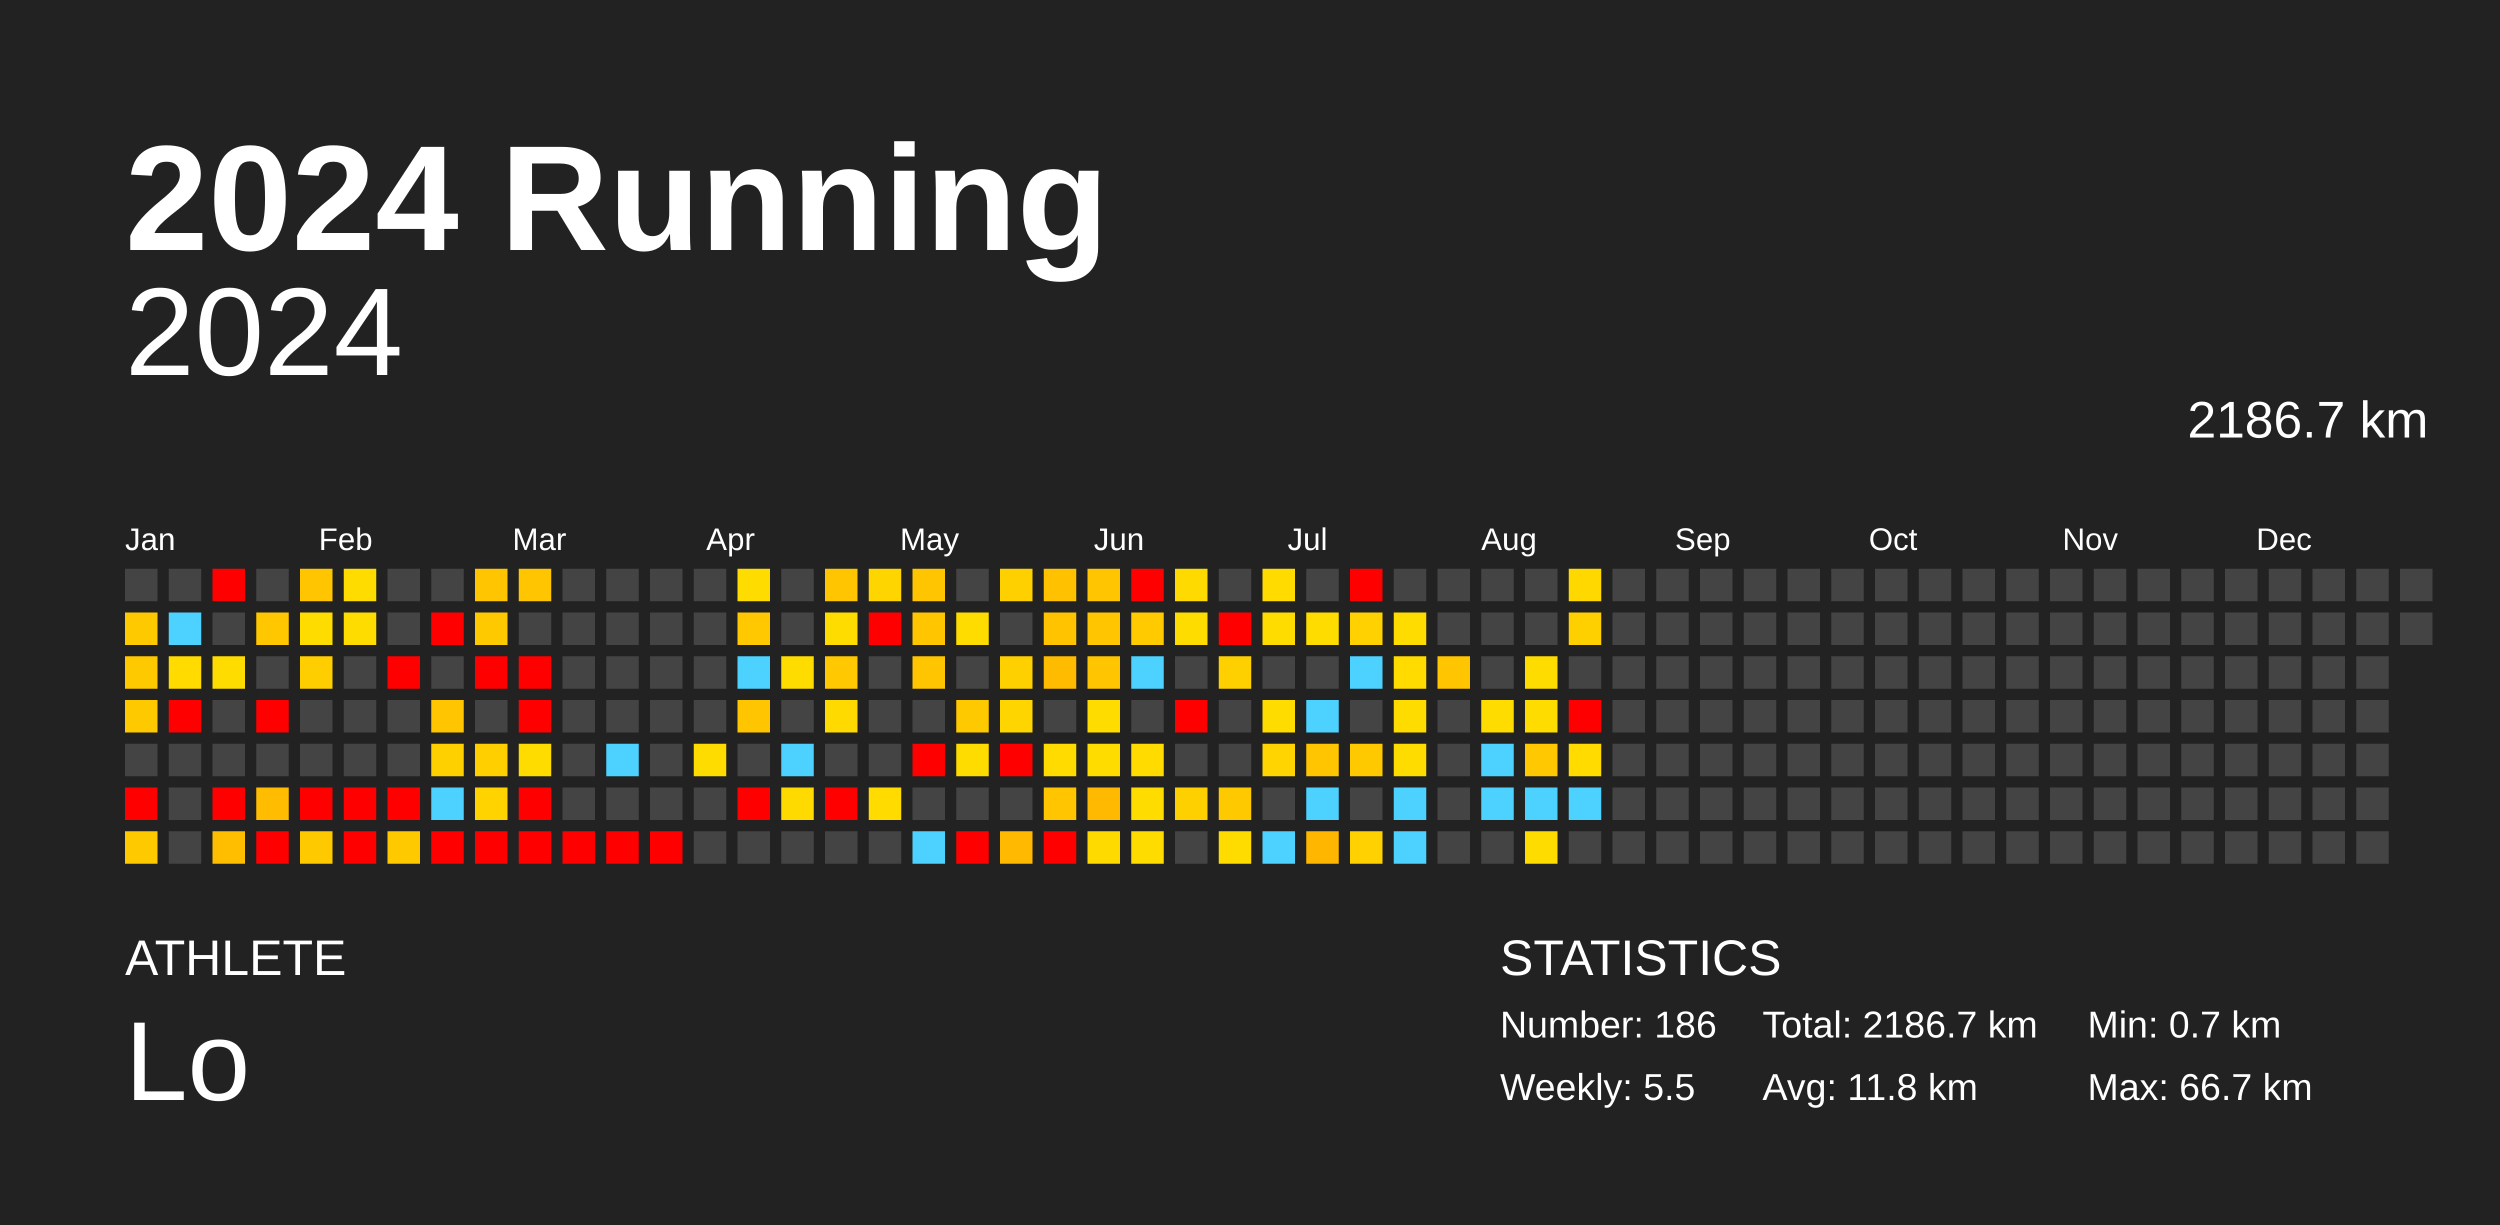
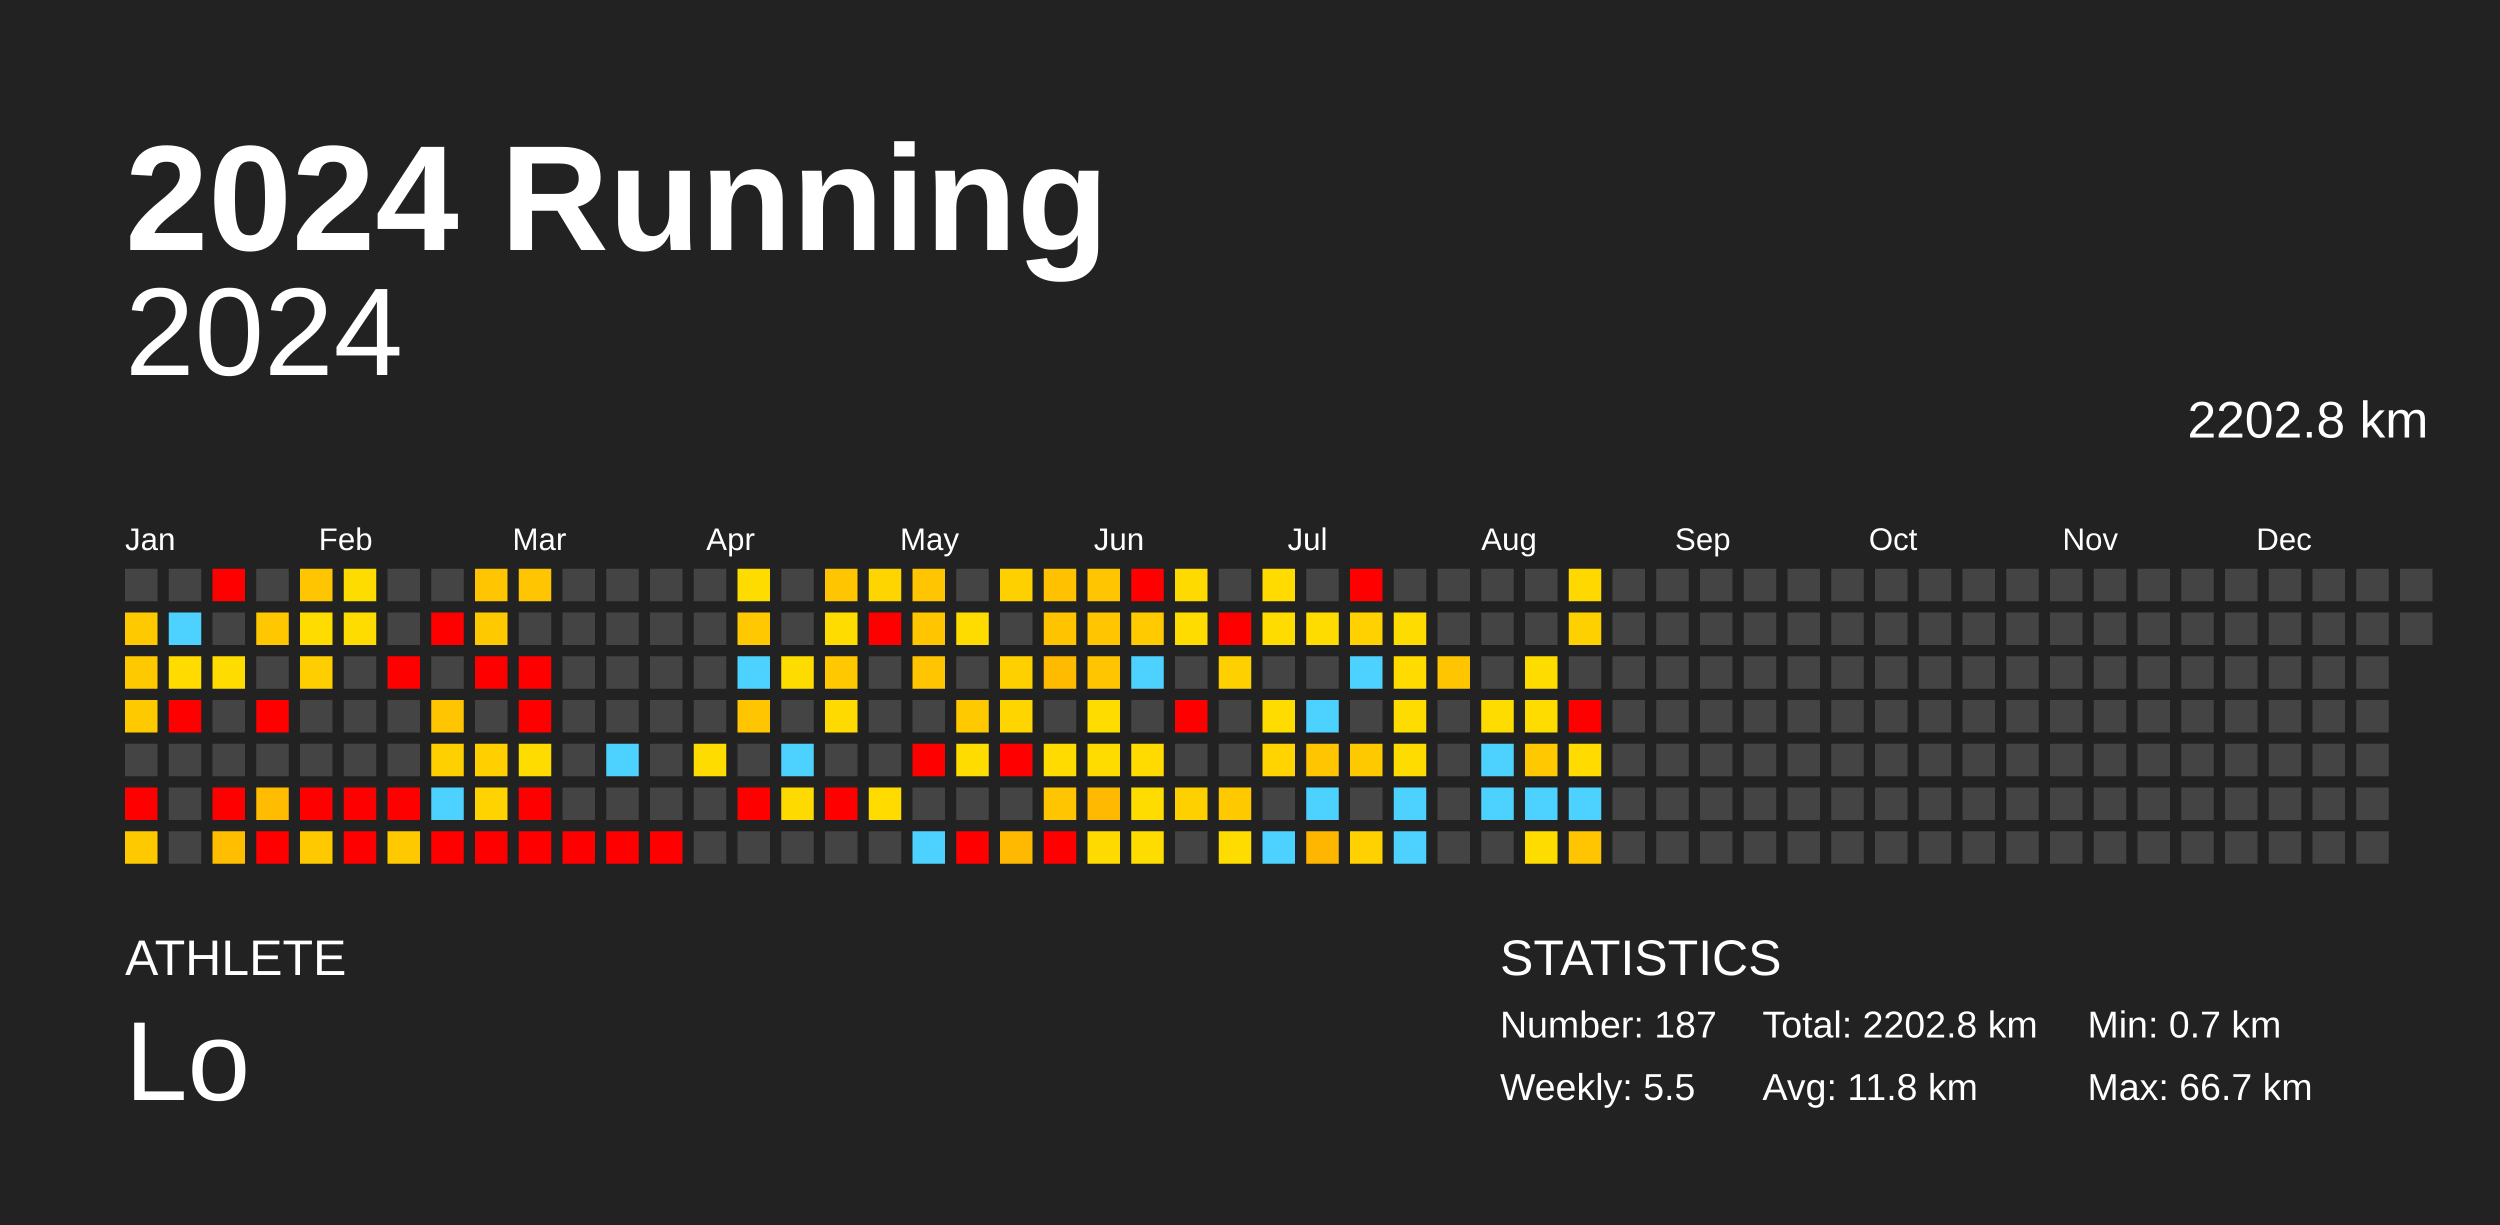
<svg xmlns="http://www.w3.org/2000/svg" baseProfile="full" height="98mm" version="1.1" viewBox="0,0,200,98" width="200mm">
  <defs />
  <rect fill="#222222" height="98" width="200" x="0" y="0" />
  <text fill="#FFFFFF" style="font-size:12px; font-family:Arial; font-weight:bold;" x="10" y="20">2024 Running</text>
  <text fill="#FFFFFF" style="font-size:4px; font-family:Arial" x="10" y="78">ATHLETE</text>
  <text fill="#FFFFFF" style="font-size:9px; font-family:Arial" x="10" y="88">Lo</text>
  <text fill="#FFFFFF" style="font-size:4px; font-family:Arial" x="120" y="78">STATISTICS</text>
-   <text fill="#FFFFFF" style="font-size:3px; font-family:Arial" x="120" y="83">Number: 186</text>
+   <text fill="#FFFFFF" style="font-size:3px; font-family:Arial" x="120" y="83">Number: 187</text>
  <text fill="#FFFFFF" style="font-size:3px; font-family:Arial" x="120" y="88">Weekly: 5.5</text>
-   <text fill="#FFFFFF" style="font-size:3px; font-family:Arial" x="141" y="83">Total: 2186.7 km</text>
+   <text fill="#FFFFFF" style="font-size:3px; font-family:Arial" x="141" y="83">Total: 2202.8 km</text>
  <text fill="#FFFFFF" style="font-size:3px; font-family:Arial" x="141" y="88">Avg: 11.8 km</text>
  <text fill="#FFFFFF" style="font-size:3px; font-family:Arial" x="167" y="83">Min: 0.7 km</text>
  <text fill="#FFFFFF" style="font-size:3px; font-family:Arial" x="167" y="88">Max: 66.7 km</text>
  <text alignment-baseline="hanging" fill="#FFFFFF" style="font-size:10.0px; font-family:Arial;" x="10" y="30">2024</text>
-   <text alignment-baseline="hanging" fill="#FFFFFF" style="font-size:4.125px; font-family:Arial;" x="175" y="35">2186.7 km</text>
+   <text alignment-baseline="hanging" fill="#FFFFFF" style="font-size:4.125px; font-family:Arial;" x="175" y="35">2202.8 km</text>
  <text fill="#FFFFFF" style="font-size:2.5px; font-family:Arial" x="10.0" y="44">Jan</text>
  <text fill="#FFFFFF" style="font-size:2.5px; font-family:Arial" x="25.5" y="44">Feb</text>
  <text fill="#FFFFFF" style="font-size:2.5px; font-family:Arial" x="41.0" y="44">Mar</text>
  <text fill="#FFFFFF" style="font-size:2.5px; font-family:Arial" x="56.5" y="44">Apr</text>
  <text fill="#FFFFFF" style="font-size:2.5px; font-family:Arial" x="72.0" y="44">May</text>
  <text fill="#FFFFFF" style="font-size:2.5px; font-family:Arial" x="87.5" y="44">Jun</text>
  <text fill="#FFFFFF" style="font-size:2.5px; font-family:Arial" x="103.0" y="44">Jul</text>
  <text fill="#FFFFFF" style="font-size:2.5px; font-family:Arial" x="118.5" y="44">Aug</text>
  <text fill="#FFFFFF" style="font-size:2.5px; font-family:Arial" x="134.0" y="44">Sep</text>
  <text fill="#FFFFFF" style="font-size:2.5px; font-family:Arial" x="149.5" y="44">Oct</text>
  <text fill="#FFFFFF" style="font-size:2.5px; font-family:Arial" x="165.0" y="44">Nov</text>
  <text fill="#FFFFFF" style="font-size:2.5px; font-family:Arial" x="180.5" y="44">Dec</text>
  <rect fill="#444444" height="2.6" width="2.6" x="10.0" y="45.5" />
  <rect fill="#ffc900" height="2.6" width="2.6" x="10.0" y="49.0" />
  <rect fill="#ffc900" height="2.6" width="2.6" x="10.0" y="52.5" />
  <rect fill="#ffc900" height="2.6" width="2.6" x="10.0" y="56.0" />
  <rect fill="#444444" height="2.6" width="2.6" x="10.0" y="59.5" />
  <rect fill="red" height="2.6" width="2.6" x="10.0" y="63.0" />
  <rect fill="#ffc900" height="2.6" width="2.6" x="10.0" y="66.5" />
  <rect fill="#444444" height="2.6" width="2.6" x="13.5" y="45.5" />
  <rect fill="#4dd2ff" height="2.6" width="2.6" x="13.5" y="49.0" />
  <rect fill="#ffdb00" height="2.6" width="2.6" x="13.5" y="52.5" />
  <rect fill="red" height="2.6" width="2.6" x="13.5" y="56.0" />
  <rect fill="#444444" height="2.6" width="2.6" x="13.5" y="59.5" />
  <rect fill="#444444" height="2.6" width="2.6" x="13.5" y="63.0" />
  <rect fill="#444444" height="2.6" width="2.6" x="13.5" y="66.5" />
  <rect fill="red" height="2.6" width="2.6" x="17.0" y="45.5" />
  <rect fill="#444444" height="2.6" width="2.6" x="17.0" y="49.0" />
  <rect fill="#ffdc00" height="2.6" width="2.6" x="17.0" y="52.5" />
  <rect fill="#444444" height="2.6" width="2.6" x="17.0" y="56.0" />
  <rect fill="#444444" height="2.6" width="2.6" x="17.0" y="59.5" />
  <rect fill="red" height="2.6" width="2.6" x="17.0" y="63.0" />
  <rect fill="#ffbe00" height="2.6" width="2.6" x="17.0" y="66.5" />
  <rect fill="#444444" height="2.6" width="2.6" x="20.5" y="45.5" />
  <rect fill="#ffc700" height="2.6" width="2.6" x="20.5" y="49.0" />
  <rect fill="#444444" height="2.6" width="2.6" x="20.5" y="52.5" />
  <rect fill="red" height="2.6" width="2.6" x="20.5" y="56.0" />
  <rect fill="#444444" height="2.6" width="2.6" x="20.5" y="59.5" />
  <rect fill="#ffbc00" height="2.6" width="2.6" x="20.5" y="63.0" />
  <rect fill="red" height="2.6" width="2.6" x="20.5" y="66.5" />
  <rect fill="#ffc500" height="2.6" width="2.6" x="24.0" y="45.5" />
  <rect fill="#ffdc00" height="2.6" width="2.6" x="24.0" y="49.0" />
  <rect fill="#ffce00" height="2.6" width="2.6" x="24.0" y="52.5" />
  <rect fill="#444444" height="2.6" width="2.6" x="24.0" y="56.0" />
  <rect fill="#444444" height="2.6" width="2.6" x="24.0" y="59.5" />
  <rect fill="red" height="2.6" width="2.6" x="24.0" y="63.0" />
  <rect fill="#ffc900" height="2.6" width="2.6" x="24.0" y="66.5" />
  <rect fill="#ffdc00" height="2.6" width="2.6" x="27.5" y="45.5" />
  <rect fill="#ffdc00" height="2.6" width="2.6" x="27.5" y="49.0" />
  <rect fill="#444444" height="2.6" width="2.6" x="27.5" y="52.5" />
  <rect fill="#444444" height="2.6" width="2.6" x="27.5" y="56.0" />
  <rect fill="#444444" height="2.6" width="2.6" x="27.5" y="59.5" />
  <rect fill="red" height="2.6" width="2.6" x="27.5" y="63.0" />
  <rect fill="red" height="2.6" width="2.6" x="27.5" y="66.5" />
  <rect fill="#444444" height="2.6" width="2.6" x="31.0" y="45.5" />
  <rect fill="#444444" height="2.6" width="2.6" x="31.0" y="49.0" />
  <rect fill="red" height="2.6" width="2.6" x="31.0" y="52.5" />
  <rect fill="#444444" height="2.6" width="2.6" x="31.0" y="56.0" />
  <rect fill="#444444" height="2.6" width="2.6" x="31.0" y="59.5" />
  <rect fill="red" height="2.6" width="2.6" x="31.0" y="63.0" />
  <rect fill="#ffc900" height="2.6" width="2.6" x="31.0" y="66.5" />
  <rect fill="#444444" height="2.6" width="2.6" x="34.5" y="45.5" />
  <rect fill="red" height="2.6" width="2.6" x="34.5" y="49.0" />
  <rect fill="#444444" height="2.6" width="2.6" x="34.5" y="52.5" />
  <rect fill="#ffc500" height="2.6" width="2.6" x="34.5" y="56.0" />
  <rect fill="#ffd000" height="2.6" width="2.6" x="34.5" y="59.5" />
  <rect fill="#4dd2ff" height="2.6" width="2.6" x="34.5" y="63.0" />
  <rect fill="red" height="2.6" width="2.6" x="34.5" y="66.5" />
  <rect fill="#ffc500" height="2.6" width="2.6" x="38.0" y="45.5" />
  <rect fill="#ffc900" height="2.6" width="2.6" x="38.0" y="49.0" />
  <rect fill="red" height="2.6" width="2.6" x="38.0" y="52.5" />
  <rect fill="#444444" height="2.6" width="2.6" x="38.0" y="56.0" />
  <rect fill="#ffcf00" height="2.6" width="2.6" x="38.0" y="59.5" />
  <rect fill="#ffd300" height="2.6" width="2.6" x="38.0" y="63.0" />
  <rect fill="red" height="2.6" width="2.6" x="38.0" y="66.5" />
  <rect fill="#ffc500" height="2.6" width="2.6" x="41.5" y="45.5" />
  <rect fill="#444444" height="2.6" width="2.6" x="41.5" y="49.0" />
  <rect fill="red" height="2.6" width="2.6" x="41.5" y="52.5" />
  <rect fill="red" height="2.6" width="2.6" x="41.5" y="56.0" />
  <rect fill="#ffdc00" height="2.6" width="2.6" x="41.5" y="59.5" />
  <rect fill="red" height="2.6" width="2.6" x="41.5" y="63.0" />
  <rect fill="red" height="2.6" width="2.6" x="41.5" y="66.5" />
  <rect fill="#444444" height="2.6" width="2.6" x="45.0" y="45.5" />
  <rect fill="#444444" height="2.6" width="2.6" x="45.0" y="49.0" />
  <rect fill="#444444" height="2.6" width="2.6" x="45.0" y="52.5" />
  <rect fill="#444444" height="2.6" width="2.6" x="45.0" y="56.0" />
  <rect fill="#444444" height="2.6" width="2.6" x="45.0" y="59.5" />
  <rect fill="#444444" height="2.6" width="2.6" x="45.0" y="63.0" />
  <rect fill="red" height="2.6" width="2.6" x="45.0" y="66.5" />
  <rect fill="#444444" height="2.6" width="2.6" x="48.5" y="45.5" />
  <rect fill="#444444" height="2.6" width="2.6" x="48.5" y="49.0" />
  <rect fill="#444444" height="2.6" width="2.6" x="48.5" y="52.5" />
  <rect fill="#444444" height="2.6" width="2.6" x="48.5" y="56.0" />
  <rect fill="#4dd2ff" height="2.6" width="2.6" x="48.5" y="59.5" />
  <rect fill="#444444" height="2.6" width="2.6" x="48.5" y="63.0" />
  <rect fill="red" height="2.6" width="2.6" x="48.5" y="66.5" />
  <rect fill="#444444" height="2.6" width="2.6" x="52.0" y="45.5" />
  <rect fill="#444444" height="2.6" width="2.6" x="52.0" y="49.0" />
  <rect fill="#444444" height="2.6" width="2.6" x="52.0" y="52.5" />
  <rect fill="#444444" height="2.6" width="2.6" x="52.0" y="56.0" />
  <rect fill="#444444" height="2.6" width="2.6" x="52.0" y="59.5" />
  <rect fill="#444444" height="2.6" width="2.6" x="52.0" y="63.0" />
  <rect fill="red" height="2.6" width="2.6" x="52.0" y="66.5" />
  <rect fill="#444444" height="2.6" width="2.6" x="55.5" y="45.5" />
  <rect fill="#444444" height="2.6" width="2.6" x="55.5" y="49.0" />
  <rect fill="#444444" height="2.6" width="2.6" x="55.5" y="52.5" />
  <rect fill="#444444" height="2.6" width="2.6" x="55.5" y="56.0" />
  <rect fill="#ffdc00" height="2.6" width="2.6" x="55.5" y="59.5" />
  <rect fill="#444444" height="2.6" width="2.6" x="55.5" y="63.0" />
  <rect fill="#444444" height="2.6" width="2.6" x="55.5" y="66.5" />
  <rect fill="#ffdc00" height="2.6" width="2.6" x="59.0" y="45.5" />
  <rect fill="#ffc800" height="2.6" width="2.6" x="59.0" y="49.0" />
  <rect fill="#4dd2ff" height="2.6" width="2.6" x="59.0" y="52.5" />
  <rect fill="#ffc500" height="2.6" width="2.6" x="59.0" y="56.0" />
  <rect fill="#444444" height="2.6" width="2.6" x="59.0" y="59.5" />
  <rect fill="red" height="2.6" width="2.6" x="59.0" y="63.0" />
  <rect fill="#444444" height="2.6" width="2.6" x="59.0" y="66.5" />
  <rect fill="#444444" height="2.6" width="2.6" x="62.5" y="45.5" />
  <rect fill="#444444" height="2.6" width="2.6" x="62.5" y="49.0" />
  <rect fill="#ffdc00" height="2.6" width="2.6" x="62.5" y="52.5" />
  <rect fill="#444444" height="2.6" width="2.6" x="62.5" y="56.0" />
  <rect fill="#4dd2ff" height="2.6" width="2.6" x="62.5" y="59.5" />
  <rect fill="#ffda00" height="2.6" width="2.6" x="62.5" y="63.0" />
  <rect fill="#444444" height="2.6" width="2.6" x="62.5" y="66.5" />
  <rect fill="#ffc500" height="2.6" width="2.6" x="66.0" y="45.5" />
  <rect fill="#ffdc00" height="2.6" width="2.6" x="66.0" y="49.0" />
  <rect fill="#ffc800" height="2.6" width="2.6" x="66.0" y="52.5" />
  <rect fill="#ffda00" height="2.6" width="2.6" x="66.0" y="56.0" />
  <rect fill="#444444" height="2.6" width="2.6" x="66.0" y="59.5" />
  <rect fill="red" height="2.6" width="2.6" x="66.0" y="63.0" />
  <rect fill="#444444" height="2.6" width="2.6" x="66.0" y="66.5" />
  <rect fill="#ffd500" height="2.6" width="2.6" x="69.5" y="45.5" />
  <rect fill="red" height="2.6" width="2.6" x="69.5" y="49.0" />
  <rect fill="#444444" height="2.6" width="2.6" x="69.5" y="52.5" />
  <rect fill="#444444" height="2.6" width="2.6" x="69.5" y="56.0" />
  <rect fill="#444444" height="2.6" width="2.6" x="69.5" y="59.5" />
  <rect fill="#ffdb00" height="2.6" width="2.6" x="69.5" y="63.0" />
  <rect fill="#444444" height="2.6" width="2.6" x="69.5" y="66.5" />
  <rect fill="#ffc500" height="2.6" width="2.6" x="73.0" y="45.5" />
  <rect fill="#ffc600" height="2.6" width="2.6" x="73.0" y="49.0" />
  <rect fill="#ffc500" height="2.6" width="2.6" x="73.0" y="52.5" />
  <rect fill="#444444" height="2.6" width="2.6" x="73.0" y="56.0" />
  <rect fill="red" height="2.6" width="2.6" x="73.0" y="59.5" />
  <rect fill="#444444" height="2.6" width="2.6" x="73.0" y="63.0" />
  <rect fill="#4dd2ff" height="2.6" width="2.6" x="73.0" y="66.5" />
  <rect fill="#444444" height="2.6" width="2.6" x="76.5" y="45.5" />
  <rect fill="#ffdc00" height="2.6" width="2.6" x="76.5" y="49.0" />
  <rect fill="#444444" height="2.6" width="2.6" x="76.5" y="52.5" />
  <rect fill="#ffc900" height="2.6" width="2.6" x="76.5" y="56.0" />
  <rect fill="#ffdc00" height="2.6" width="2.6" x="76.5" y="59.5" />
  <rect fill="#444444" height="2.6" width="2.6" x="76.5" y="63.0" />
  <rect fill="red" height="2.6" width="2.6" x="76.5" y="66.5" />
  <rect fill="#ffd000" height="2.6" width="2.6" x="80.0" y="45.5" />
  <rect fill="#444444" height="2.6" width="2.6" x="80.0" y="49.0" />
  <rect fill="#ffd000" height="2.6" width="2.6" x="80.0" y="52.5" />
  <rect fill="#ffd500" height="2.6" width="2.6" x="80.0" y="56.0" />
  <rect fill="red" height="2.6" width="2.6" x="80.0" y="59.5" />
  <rect fill="#444444" height="2.6" width="2.6" x="80.0" y="63.0" />
  <rect fill="#ffb900" height="2.6" width="2.6" x="80.0" y="66.5" />
  <rect fill="#ffc100" height="2.6" width="2.6" x="83.5" y="45.5" />
  <rect fill="#ffc300" height="2.6" width="2.6" x="83.5" y="49.0" />
  <rect fill="#ffbb00" height="2.6" width="2.6" x="83.5" y="52.5" />
  <rect fill="#444444" height="2.6" width="2.6" x="83.5" y="56.0" />
  <rect fill="#ffdb00" height="2.6" width="2.6" x="83.5" y="59.5" />
  <rect fill="#ffc500" height="2.6" width="2.6" x="83.5" y="63.0" />
  <rect fill="red" height="2.6" width="2.6" x="83.5" y="66.5" />
  <rect fill="#ffc500" height="2.6" width="2.6" x="87.0" y="45.5" />
  <rect fill="#ffc500" height="2.6" width="2.6" x="87.0" y="49.0" />
  <rect fill="#ffc500" height="2.6" width="2.6" x="87.0" y="52.5" />
  <rect fill="#ffdc00" height="2.6" width="2.6" x="87.0" y="56.0" />
  <rect fill="#ffdc00" height="2.6" width="2.6" x="87.0" y="59.5" />
  <rect fill="#ffb900" height="2.6" width="2.6" x="87.0" y="63.0" />
  <rect fill="#ffda00" height="2.6" width="2.6" x="87.0" y="66.5" />
  <rect fill="red" height="2.6" width="2.6" x="90.5" y="45.5" />
  <rect fill="#ffcb00" height="2.6" width="2.6" x="90.5" y="49.0" />
  <rect fill="#4dd2ff" height="2.6" width="2.6" x="90.5" y="52.5" />
  <rect fill="#444444" height="2.6" width="2.6" x="90.5" y="56.0" />
  <rect fill="#ffdb00" height="2.6" width="2.6" x="90.5" y="59.5" />
  <rect fill="#ffdc00" height="2.6" width="2.6" x="90.5" y="63.0" />
  <rect fill="#ffdc00" height="2.6" width="2.6" x="90.5" y="66.5" />
  <rect fill="#ffda00" height="2.6" width="2.6" x="94.0" y="45.5" />
  <rect fill="#ffdc00" height="2.6" width="2.6" x="94.0" y="49.0" />
  <rect fill="#444444" height="2.6" width="2.6" x="94.0" y="52.5" />
  <rect fill="red" height="2.6" width="2.6" x="94.0" y="56.0" />
  <rect fill="#444444" height="2.6" width="2.6" x="94.0" y="59.5" />
  <rect fill="#ffd000" height="2.6" width="2.6" x="94.0" y="63.0" />
  <rect fill="#444444" height="2.6" width="2.6" x="94.0" y="66.5" />
  <rect fill="#444444" height="2.6" width="2.6" x="97.5" y="45.5" />
  <rect fill="red" height="2.6" width="2.6" x="97.5" y="49.0" />
  <rect fill="#ffd000" height="2.6" width="2.6" x="97.5" y="52.5" />
  <rect fill="#444444" height="2.6" width="2.6" x="97.5" y="56.0" />
  <rect fill="#444444" height="2.6" width="2.6" x="97.5" y="59.5" />
  <rect fill="#ffc900" height="2.6" width="2.6" x="97.5" y="63.0" />
  <rect fill="#ffdc00" height="2.6" width="2.6" x="97.5" y="66.5" />
  <rect fill="#ffdb00" height="2.6" width="2.6" x="101.0" y="45.5" />
  <rect fill="#ffdc00" height="2.6" width="2.6" x="101.0" y="49.0" />
  <rect fill="#444444" height="2.6" width="2.6" x="101.0" y="52.5" />
  <rect fill="#ffdc00" height="2.6" width="2.6" x="101.0" y="56.0" />
  <rect fill="#ffd400" height="2.6" width="2.6" x="101.0" y="59.5" />
  <rect fill="#444444" height="2.6" width="2.6" x="101.0" y="63.0" />
  <rect fill="#4dd2ff" height="2.6" width="2.6" x="101.0" y="66.5" />
  <rect fill="#444444" height="2.6" width="2.6" x="104.5" y="45.5" />
  <rect fill="#ffdc00" height="2.6" width="2.6" x="104.5" y="49.0" />
  <rect fill="#444444" height="2.6" width="2.6" x="104.5" y="52.5" />
  <rect fill="#4dd2ff" height="2.6" width="2.6" x="104.5" y="56.0" />
  <rect fill="#ffc500" height="2.6" width="2.6" x="104.5" y="59.5" />
  <rect fill="#4dd2ff" height="2.6" width="2.6" x="104.5" y="63.0" />
  <rect fill="#ffb600" height="2.6" width="2.6" x="104.5" y="66.5" />
  <rect fill="red" height="2.6" width="2.6" x="108.0" y="45.5" />
  <rect fill="#ffd100" height="2.6" width="2.6" x="108.0" y="49.0" />
  <rect fill="#4dd2ff" height="2.6" width="2.6" x="108.0" y="52.5" />
  <rect fill="#444444" height="2.6" width="2.6" x="108.0" y="56.0" />
  <rect fill="#ffc900" height="2.6" width="2.6" x="108.0" y="59.5" />
  <rect fill="#444444" height="2.6" width="2.6" x="108.0" y="63.0" />
  <rect fill="#ffd100" height="2.6" width="2.6" x="108.0" y="66.5" />
  <rect fill="#444444" height="2.6" width="2.6" x="111.5" y="45.5" />
  <rect fill="#ffdc00" height="2.6" width="2.6" x="111.5" y="49.0" />
  <rect fill="#ffdb00" height="2.6" width="2.6" x="111.5" y="52.5" />
  <rect fill="#ffdc00" height="2.6" width="2.6" x="111.5" y="56.0" />
  <rect fill="#ffdc00" height="2.6" width="2.6" x="111.5" y="59.5" />
  <rect fill="#4dd2ff" height="2.6" width="2.6" x="111.5" y="63.0" />
  <rect fill="#4dd2ff" height="2.6" width="2.6" x="111.5" y="66.5" />
  <rect fill="#444444" height="2.6" width="2.6" x="115.0" y="45.5" />
  <rect fill="#444444" height="2.6" width="2.6" x="115.0" y="49.0" />
  <rect fill="#ffc500" height="2.6" width="2.6" x="115.0" y="52.5" />
  <rect fill="#444444" height="2.6" width="2.6" x="115.0" y="56.0" />
  <rect fill="#444444" height="2.6" width="2.6" x="115.0" y="59.5" />
  <rect fill="#444444" height="2.6" width="2.6" x="115.0" y="63.0" />
  <rect fill="#444444" height="2.6" width="2.6" x="115.0" y="66.5" />
  <rect fill="#444444" height="2.6" width="2.6" x="118.5" y="45.5" />
  <rect fill="#444444" height="2.6" width="2.6" x="118.5" y="49.0" />
  <rect fill="#444444" height="2.6" width="2.6" x="118.5" y="52.5" />
  <rect fill="#ffdc00" height="2.6" width="2.6" x="118.5" y="56.0" />
  <rect fill="#4dd2ff" height="2.6" width="2.6" x="118.5" y="59.5" />
  <rect fill="#4dd2ff" height="2.6" width="2.6" x="118.5" y="63.0" />
  <rect fill="#444444" height="2.6" width="2.6" x="118.5" y="66.5" />
  <rect fill="#444444" height="2.6" width="2.6" x="122.0" y="45.5" />
  <rect fill="#444444" height="2.6" width="2.6" x="122.0" y="49.0" />
  <rect fill="#ffdc00" height="2.6" width="2.6" x="122.0" y="52.5" />
  <rect fill="#ffdc00" height="2.6" width="2.6" x="122.0" y="56.0" />
  <rect fill="#ffc800" height="2.6" width="2.6" x="122.0" y="59.5" />
  <rect fill="#4dd2ff" height="2.6" width="2.6" x="122.0" y="63.0" />
  <rect fill="#ffdc00" height="2.6" width="2.6" x="122.0" y="66.5" />
  <rect fill="#ffd800" height="2.6" width="2.6" x="125.5" y="45.5" />
  <rect fill="#ffd000" height="2.6" width="2.6" x="125.5" y="49.0" />
  <rect fill="#444444" height="2.6" width="2.6" x="125.5" y="52.5" />
  <rect fill="red" height="2.6" width="2.6" x="125.5" y="56.0" />
  <rect fill="#ffdb00" height="2.6" width="2.6" x="125.5" y="59.5" />
  <rect fill="#4dd2ff" height="2.6" width="2.6" x="125.5" y="63.0" />
-   <rect fill="#444444" height="2.6" width="2.6" x="125.5" y="66.5" />
+   <rect fill="#ffc500" height="2.6" width="2.6" x="125.5" y="66.5" />
  <rect fill="#444444" height="2.6" width="2.6" x="129.0" y="45.5" />
  <rect fill="#444444" height="2.6" width="2.6" x="129.0" y="49.0" />
  <rect fill="#444444" height="2.6" width="2.6" x="129.0" y="52.5" />
  <rect fill="#444444" height="2.6" width="2.6" x="129.0" y="56.0" />
  <rect fill="#444444" height="2.6" width="2.6" x="129.0" y="59.5" />
  <rect fill="#444444" height="2.6" width="2.6" x="129.0" y="63.0" />
  <rect fill="#444444" height="2.6" width="2.6" x="129.0" y="66.5" />
  <rect fill="#444444" height="2.6" width="2.6" x="132.5" y="45.5" />
  <rect fill="#444444" height="2.6" width="2.6" x="132.5" y="49.0" />
  <rect fill="#444444" height="2.6" width="2.6" x="132.5" y="52.5" />
  <rect fill="#444444" height="2.6" width="2.6" x="132.5" y="56.0" />
  <rect fill="#444444" height="2.6" width="2.6" x="132.5" y="59.5" />
  <rect fill="#444444" height="2.6" width="2.6" x="132.5" y="63.0" />
  <rect fill="#444444" height="2.6" width="2.6" x="132.5" y="66.5" />
  <rect fill="#444444" height="2.6" width="2.6" x="136.0" y="45.5" />
  <rect fill="#444444" height="2.6" width="2.6" x="136.0" y="49.0" />
  <rect fill="#444444" height="2.6" width="2.6" x="136.0" y="52.5" />
  <rect fill="#444444" height="2.6" width="2.6" x="136.0" y="56.0" />
  <rect fill="#444444" height="2.6" width="2.6" x="136.0" y="59.5" />
  <rect fill="#444444" height="2.6" width="2.6" x="136.0" y="63.0" />
  <rect fill="#444444" height="2.6" width="2.6" x="136.0" y="66.5" />
  <rect fill="#444444" height="2.6" width="2.6" x="139.5" y="45.5" />
  <rect fill="#444444" height="2.6" width="2.6" x="139.5" y="49.0" />
  <rect fill="#444444" height="2.6" width="2.6" x="139.5" y="52.5" />
  <rect fill="#444444" height="2.6" width="2.6" x="139.5" y="56.0" />
  <rect fill="#444444" height="2.6" width="2.6" x="139.5" y="59.5" />
  <rect fill="#444444" height="2.6" width="2.6" x="139.5" y="63.0" />
  <rect fill="#444444" height="2.6" width="2.6" x="139.5" y="66.5" />
  <rect fill="#444444" height="2.6" width="2.6" x="143.0" y="45.5" />
  <rect fill="#444444" height="2.6" width="2.6" x="143.0" y="49.0" />
  <rect fill="#444444" height="2.6" width="2.6" x="143.0" y="52.5" />
  <rect fill="#444444" height="2.6" width="2.6" x="143.0" y="56.0" />
  <rect fill="#444444" height="2.6" width="2.6" x="143.0" y="59.5" />
  <rect fill="#444444" height="2.6" width="2.6" x="143.0" y="63.0" />
  <rect fill="#444444" height="2.6" width="2.6" x="143.0" y="66.5" />
  <rect fill="#444444" height="2.6" width="2.6" x="146.5" y="45.5" />
  <rect fill="#444444" height="2.6" width="2.6" x="146.5" y="49.0" />
  <rect fill="#444444" height="2.6" width="2.6" x="146.5" y="52.5" />
  <rect fill="#444444" height="2.6" width="2.6" x="146.5" y="56.0" />
  <rect fill="#444444" height="2.6" width="2.6" x="146.5" y="59.5" />
  <rect fill="#444444" height="2.6" width="2.6" x="146.5" y="63.0" />
  <rect fill="#444444" height="2.6" width="2.6" x="146.5" y="66.5" />
  <rect fill="#444444" height="2.6" width="2.6" x="150.0" y="45.5" />
  <rect fill="#444444" height="2.6" width="2.6" x="150.0" y="49.0" />
  <rect fill="#444444" height="2.6" width="2.6" x="150.0" y="52.5" />
  <rect fill="#444444" height="2.6" width="2.6" x="150.0" y="56.0" />
  <rect fill="#444444" height="2.6" width="2.6" x="150.0" y="59.5" />
  <rect fill="#444444" height="2.6" width="2.6" x="150.0" y="63.0" />
  <rect fill="#444444" height="2.6" width="2.6" x="150.0" y="66.5" />
  <rect fill="#444444" height="2.6" width="2.6" x="153.5" y="45.5" />
  <rect fill="#444444" height="2.6" width="2.6" x="153.5" y="49.0" />
  <rect fill="#444444" height="2.6" width="2.6" x="153.5" y="52.5" />
  <rect fill="#444444" height="2.6" width="2.6" x="153.5" y="56.0" />
  <rect fill="#444444" height="2.6" width="2.6" x="153.5" y="59.5" />
  <rect fill="#444444" height="2.6" width="2.6" x="153.5" y="63.0" />
  <rect fill="#444444" height="2.6" width="2.6" x="153.5" y="66.5" />
  <rect fill="#444444" height="2.6" width="2.6" x="157.0" y="45.5" />
  <rect fill="#444444" height="2.6" width="2.6" x="157.0" y="49.0" />
  <rect fill="#444444" height="2.6" width="2.6" x="157.0" y="52.5" />
  <rect fill="#444444" height="2.6" width="2.6" x="157.0" y="56.0" />
  <rect fill="#444444" height="2.6" width="2.6" x="157.0" y="59.5" />
  <rect fill="#444444" height="2.6" width="2.6" x="157.0" y="63.0" />
  <rect fill="#444444" height="2.6" width="2.6" x="157.0" y="66.5" />
  <rect fill="#444444" height="2.6" width="2.6" x="160.5" y="45.5" />
  <rect fill="#444444" height="2.6" width="2.6" x="160.5" y="49.0" />
  <rect fill="#444444" height="2.6" width="2.6" x="160.5" y="52.5" />
  <rect fill="#444444" height="2.6" width="2.6" x="160.5" y="56.0" />
  <rect fill="#444444" height="2.6" width="2.6" x="160.5" y="59.5" />
  <rect fill="#444444" height="2.6" width="2.6" x="160.5" y="63.0" />
  <rect fill="#444444" height="2.6" width="2.6" x="160.5" y="66.5" />
  <rect fill="#444444" height="2.6" width="2.6" x="164.0" y="45.5" />
  <rect fill="#444444" height="2.6" width="2.6" x="164.0" y="49.0" />
  <rect fill="#444444" height="2.6" width="2.6" x="164.0" y="52.5" />
  <rect fill="#444444" height="2.6" width="2.6" x="164.0" y="56.0" />
  <rect fill="#444444" height="2.6" width="2.6" x="164.0" y="59.5" />
  <rect fill="#444444" height="2.6" width="2.6" x="164.0" y="63.0" />
  <rect fill="#444444" height="2.6" width="2.6" x="164.0" y="66.5" />
  <rect fill="#444444" height="2.6" width="2.6" x="167.5" y="45.5" />
  <rect fill="#444444" height="2.6" width="2.6" x="167.5" y="49.0" />
  <rect fill="#444444" height="2.6" width="2.6" x="167.5" y="52.5" />
  <rect fill="#444444" height="2.6" width="2.6" x="167.5" y="56.0" />
  <rect fill="#444444" height="2.6" width="2.6" x="167.5" y="59.5" />
  <rect fill="#444444" height="2.6" width="2.6" x="167.5" y="63.0" />
  <rect fill="#444444" height="2.6" width="2.6" x="167.5" y="66.5" />
  <rect fill="#444444" height="2.6" width="2.6" x="171.0" y="45.5" />
  <rect fill="#444444" height="2.6" width="2.6" x="171.0" y="49.0" />
  <rect fill="#444444" height="2.6" width="2.6" x="171.0" y="52.5" />
  <rect fill="#444444" height="2.6" width="2.6" x="171.0" y="56.0" />
  <rect fill="#444444" height="2.6" width="2.6" x="171.0" y="59.5" />
  <rect fill="#444444" height="2.6" width="2.6" x="171.0" y="63.0" />
  <rect fill="#444444" height="2.6" width="2.6" x="171.0" y="66.5" />
  <rect fill="#444444" height="2.6" width="2.6" x="174.5" y="45.5" />
  <rect fill="#444444" height="2.6" width="2.6" x="174.5" y="49.0" />
  <rect fill="#444444" height="2.6" width="2.6" x="174.5" y="52.5" />
  <rect fill="#444444" height="2.6" width="2.6" x="174.5" y="56.0" />
  <rect fill="#444444" height="2.6" width="2.6" x="174.5" y="59.5" />
  <rect fill="#444444" height="2.6" width="2.6" x="174.5" y="63.0" />
  <rect fill="#444444" height="2.6" width="2.6" x="174.5" y="66.5" />
  <rect fill="#444444" height="2.6" width="2.6" x="178.0" y="45.5" />
  <rect fill="#444444" height="2.6" width="2.6" x="178.0" y="49.0" />
  <rect fill="#444444" height="2.6" width="2.6" x="178.0" y="52.5" />
  <rect fill="#444444" height="2.6" width="2.6" x="178.0" y="56.0" />
  <rect fill="#444444" height="2.6" width="2.6" x="178.0" y="59.5" />
  <rect fill="#444444" height="2.6" width="2.6" x="178.0" y="63.0" />
  <rect fill="#444444" height="2.6" width="2.6" x="178.0" y="66.5" />
  <rect fill="#444444" height="2.6" width="2.6" x="181.5" y="45.5" />
  <rect fill="#444444" height="2.6" width="2.6" x="181.5" y="49.0" />
  <rect fill="#444444" height="2.6" width="2.6" x="181.5" y="52.5" />
  <rect fill="#444444" height="2.6" width="2.6" x="181.5" y="56.0" />
  <rect fill="#444444" height="2.6" width="2.6" x="181.5" y="59.5" />
  <rect fill="#444444" height="2.6" width="2.6" x="181.5" y="63.0" />
  <rect fill="#444444" height="2.6" width="2.6" x="181.5" y="66.5" />
  <rect fill="#444444" height="2.6" width="2.6" x="185.0" y="45.5" />
  <rect fill="#444444" height="2.6" width="2.6" x="185.0" y="49.0" />
  <rect fill="#444444" height="2.6" width="2.6" x="185.0" y="52.5" />
  <rect fill="#444444" height="2.6" width="2.6" x="185.0" y="56.0" />
  <rect fill="#444444" height="2.6" width="2.6" x="185.0" y="59.5" />
  <rect fill="#444444" height="2.6" width="2.6" x="185.0" y="63.0" />
  <rect fill="#444444" height="2.6" width="2.6" x="185.0" y="66.5" />
  <rect fill="#444444" height="2.6" width="2.6" x="188.5" y="45.5" />
  <rect fill="#444444" height="2.6" width="2.6" x="188.5" y="49.0" />
  <rect fill="#444444" height="2.6" width="2.6" x="188.5" y="52.5" />
  <rect fill="#444444" height="2.6" width="2.6" x="188.5" y="56.0" />
  <rect fill="#444444" height="2.6" width="2.6" x="188.5" y="59.5" />
  <rect fill="#444444" height="2.6" width="2.6" x="188.5" y="63.0" />
  <rect fill="#444444" height="2.6" width="2.6" x="188.5" y="66.5" />
  <rect fill="#444444" height="2.6" width="2.6" x="192.0" y="45.5" />
  <rect fill="#444444" height="2.6" width="2.6" x="192.0" y="49.0" />
</svg>
